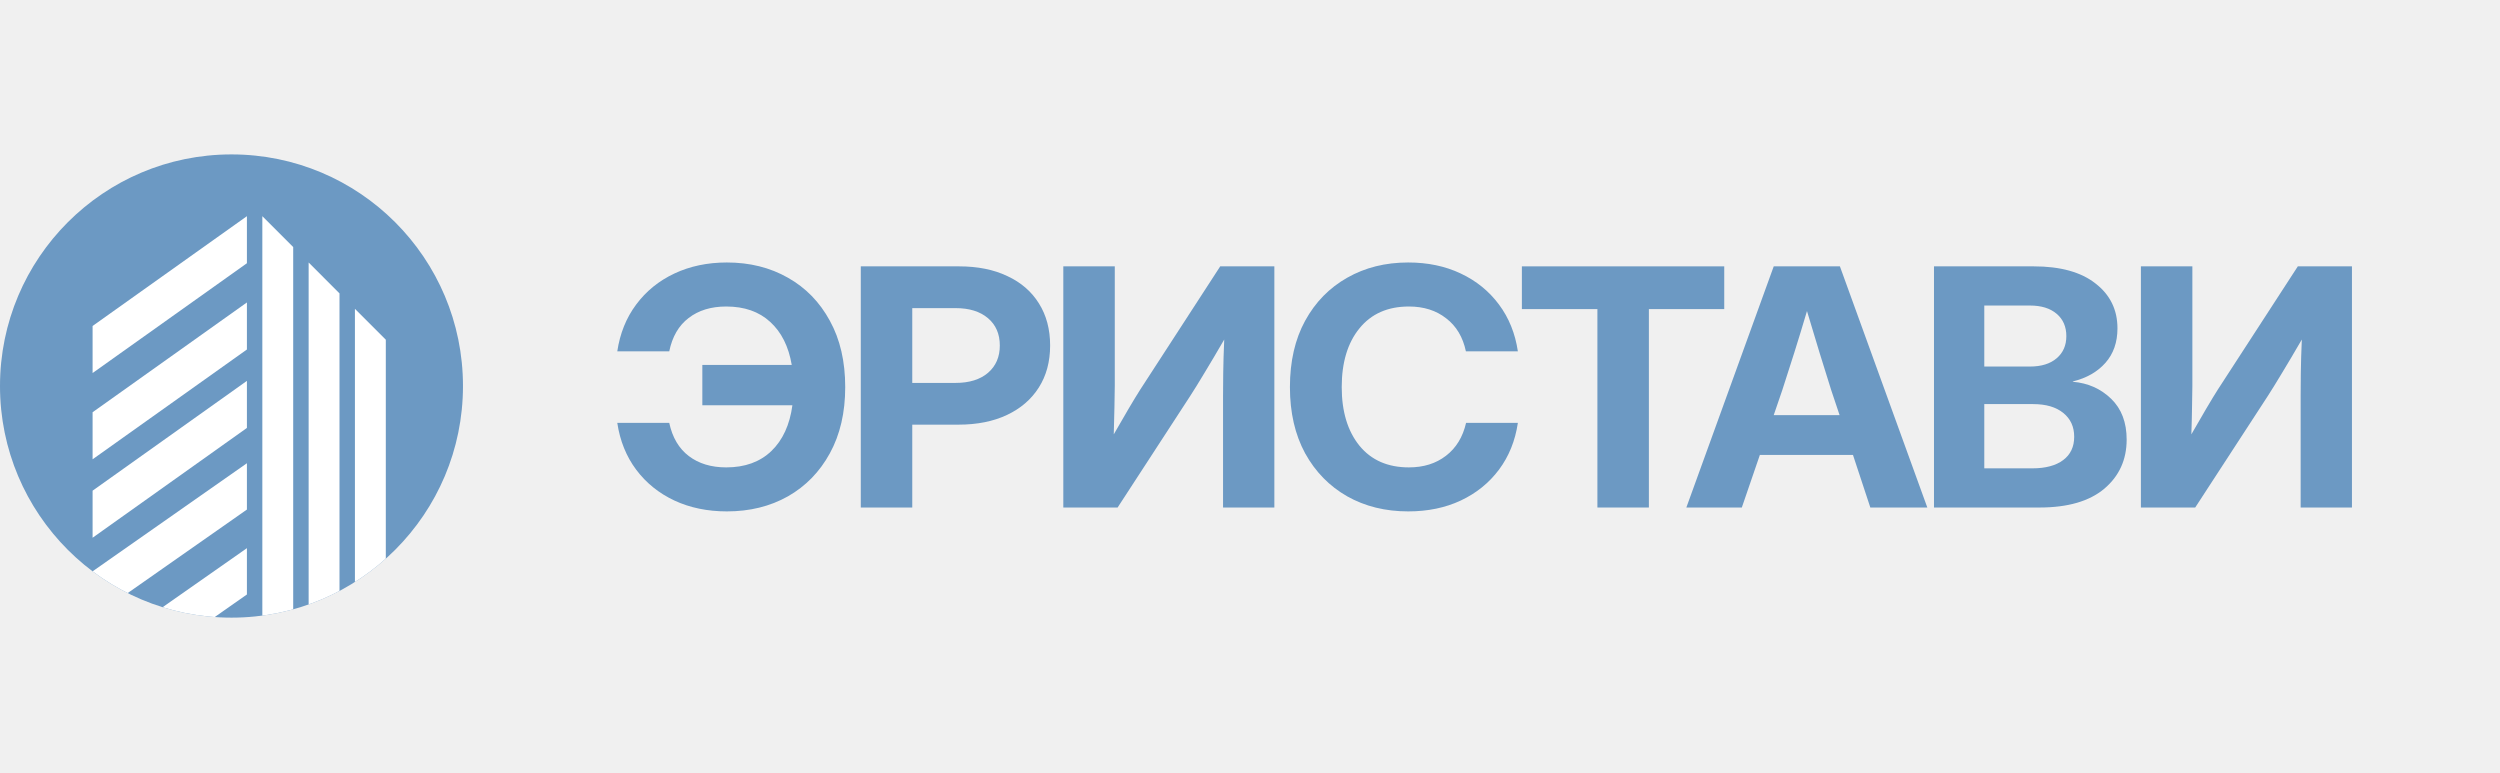
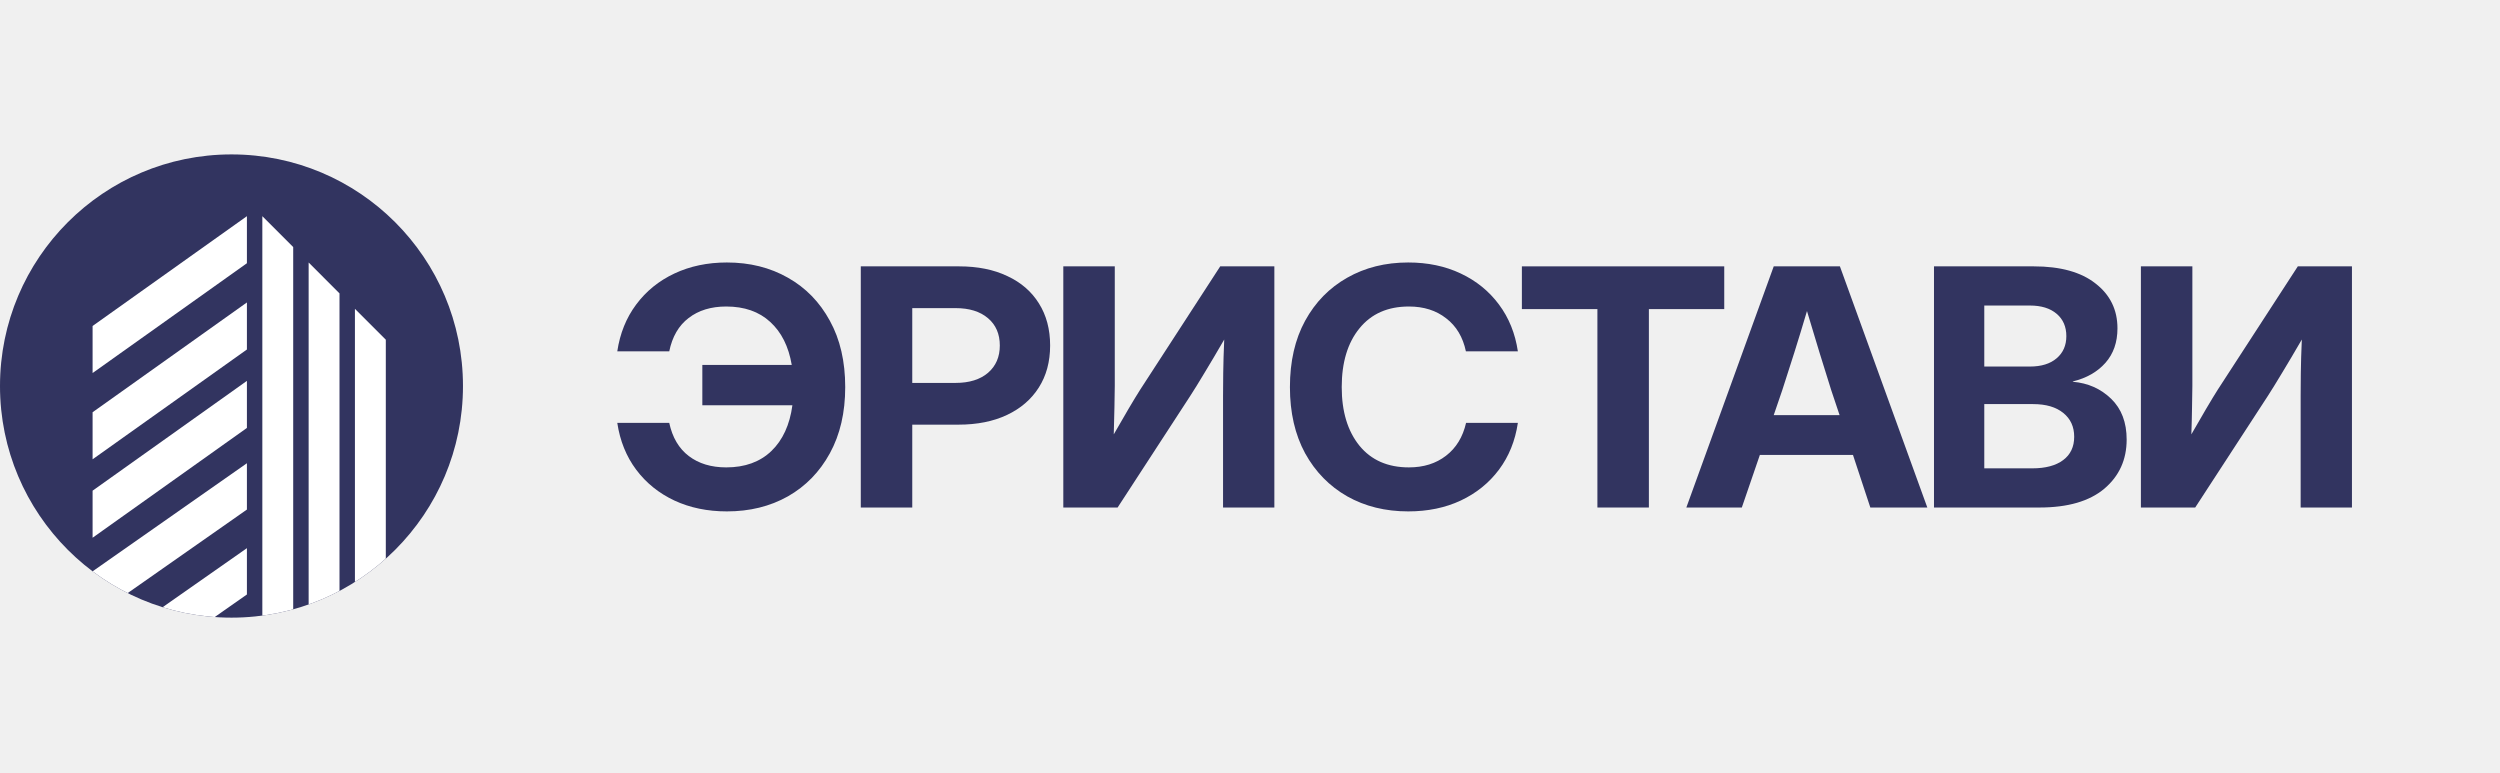
<svg xmlns="http://www.w3.org/2000/svg" width="136" height="42" viewBox="0 0 136 42" fill="none">
-   <path d="M39.544 27.82C38.489 27.82 37.538 27.624 36.689 27.23C35.84 26.831 35.147 26.271 34.607 25.549C34.068 24.827 33.726 23.979 33.58 23.005H36.407C36.577 23.797 36.931 24.398 37.471 24.809C38.01 25.22 38.689 25.426 39.507 25.426C40.525 25.426 41.343 25.129 41.962 24.537C42.58 23.944 42.962 23.113 43.107 22.045H38.207V19.852H43.071C42.901 18.849 42.51 18.068 41.898 17.511C41.292 16.953 40.495 16.674 39.507 16.674C38.683 16.674 38.001 16.883 37.462 17.299C36.922 17.71 36.571 18.315 36.407 19.113H33.58C33.726 18.139 34.068 17.29 34.607 16.568C35.147 15.841 35.84 15.277 36.689 14.878C37.538 14.479 38.489 14.279 39.544 14.279C40.786 14.279 41.892 14.555 42.862 15.107C43.831 15.653 44.592 16.433 45.144 17.449C45.701 18.459 45.98 19.662 45.98 21.059C45.98 22.444 45.701 23.644 45.144 24.66C44.592 25.669 43.831 26.45 42.862 27.002C41.892 27.548 40.786 27.82 39.544 27.82Z" fill="#6C99C3" />
-   <path d="M46.827 27.609V14.49H52.172C53.184 14.49 54.06 14.666 54.799 15.019C55.545 15.365 56.118 15.861 56.518 16.507C56.924 17.152 57.127 17.915 57.127 18.796C57.127 19.676 56.921 20.439 56.509 21.085C56.102 21.725 55.527 22.221 54.781 22.573C54.036 22.925 53.154 23.101 52.136 23.101H49.627V27.609H46.827ZM49.627 20.83H51.99C52.73 20.83 53.315 20.648 53.745 20.284C54.175 19.914 54.39 19.418 54.39 18.796C54.39 18.168 54.175 17.672 53.745 17.308C53.315 16.944 52.73 16.762 51.99 16.762H49.627V20.83Z" fill="#6C99C3" />
-   <path d="M69.325 27.609H66.534V21.525C66.534 21.243 66.537 20.835 66.543 20.301C66.55 19.767 66.568 19.157 66.598 18.47C66.21 19.139 65.853 19.744 65.525 20.284C65.204 20.818 64.947 21.235 64.752 21.534L60.798 27.609H57.844V14.49H60.644V20.979C60.644 21.255 60.638 21.64 60.626 22.133C60.619 22.62 60.607 23.119 60.589 23.629C60.862 23.16 61.128 22.699 61.389 22.247C61.656 21.795 61.868 21.446 62.026 21.199L66.38 14.49H69.325V27.609Z" fill="#6C99C3" />
-   <path d="M76.608 27.82C75.366 27.82 74.26 27.548 73.29 27.002C72.321 26.45 71.557 25.669 70.999 24.66C70.448 23.644 70.172 22.444 70.172 21.059C70.172 19.662 70.448 18.459 70.999 17.449C71.557 16.433 72.321 15.653 73.29 15.107C74.26 14.555 75.366 14.279 76.608 14.279C77.669 14.279 78.621 14.479 79.463 14.878C80.311 15.277 81.005 15.841 81.545 16.568C82.084 17.29 82.427 18.139 82.572 19.113H79.745C79.581 18.338 79.224 17.739 78.672 17.317C78.127 16.888 77.451 16.674 76.645 16.674C75.493 16.674 74.597 17.07 73.954 17.863C73.312 18.649 72.99 19.715 72.99 21.059C72.99 22.391 73.312 23.453 73.954 24.246C74.597 25.032 75.493 25.426 76.645 25.426C77.445 25.426 78.118 25.215 78.663 24.792C79.215 24.369 79.578 23.773 79.754 23.005H82.572C82.427 23.979 82.084 24.827 81.545 25.549C81.005 26.271 80.311 26.831 79.463 27.23C78.621 27.624 77.669 27.82 76.608 27.82Z" fill="#6C99C3" />
-   <path d="M82.79 16.815V14.49H93.799V16.815H89.699V27.609H86.899V16.815H82.79Z" fill="#6C99C3" />
-   <path d="M91.737 27.609L96.491 14.49H100.091L104.846 27.609H101.746L100.801 24.747H95.737L94.755 27.609H91.737ZM96.491 22.582H100.073L99.619 21.226C99.407 20.557 99.194 19.876 98.982 19.183C98.77 18.491 98.543 17.736 98.3 16.921C98.058 17.736 97.828 18.491 97.61 19.183C97.391 19.876 97.173 20.557 96.955 21.226L96.491 22.582Z" fill="#6C99C3" />
-   <path d="M105.209 27.609V14.49H110.636C112.09 14.49 113.212 14.802 113.999 15.424C114.793 16.04 115.19 16.853 115.19 17.863C115.19 18.62 114.972 19.245 114.536 19.738C114.099 20.231 113.509 20.568 112.763 20.75V20.768C113.587 20.838 114.281 21.147 114.845 21.692C115.409 22.238 115.69 22.978 115.69 23.911C115.69 25.009 115.284 25.901 114.472 26.588C113.66 27.269 112.484 27.609 110.945 27.609H105.209ZM107.945 25.478H110.554C111.275 25.478 111.836 25.329 112.236 25.029C112.636 24.73 112.836 24.307 112.836 23.762C112.836 23.216 112.639 22.784 112.245 22.467C111.851 22.144 111.303 21.983 110.599 21.983H107.945V25.478ZM107.945 19.94H110.427C111.045 19.94 111.53 19.791 111.881 19.491C112.233 19.192 112.409 18.79 112.409 18.285C112.409 17.774 112.233 17.369 111.881 17.07C111.53 16.771 111.045 16.621 110.427 16.621H107.945V19.94Z" fill="#6C99C3" />
-   <path d="M127.946 27.609H125.155V21.525C125.155 21.243 125.158 20.835 125.164 20.301C125.171 19.767 125.189 19.157 125.219 18.47C124.831 19.139 124.474 19.744 124.146 20.284C123.825 20.818 123.567 21.235 123.374 21.534L119.419 27.609H116.465V14.49H119.265V20.979C119.265 21.255 119.259 21.64 119.247 22.133C119.24 22.62 119.228 23.119 119.21 23.629C119.483 23.16 119.749 22.699 120.01 22.247C120.277 21.795 120.489 21.446 120.646 21.199L125.001 14.49H127.946V27.609Z" fill="#6C99C3" />
-   <ellipse cx="12.593" cy="21" rx="12.593" ry="12.6" fill="#6C99C3" />
+   <path d="M39.544 27.82C38.489 27.82 37.538 27.624 36.689 27.23C35.84 26.831 35.147 26.271 34.607 25.549C34.068 24.827 33.726 23.979 33.58 23.005H36.407C36.577 23.797 36.931 24.398 37.471 24.809C38.01 25.22 38.689 25.426 39.507 25.426C40.525 25.426 41.343 25.129 41.962 24.537C42.58 23.944 42.962 23.113 43.107 22.045H38.207V19.852H43.071C42.901 18.849 42.51 18.068 41.898 17.511C41.292 16.953 40.495 16.674 39.507 16.674C38.683 16.674 38.001 16.883 37.462 17.299C36.922 17.71 36.571 18.315 36.407 19.113H33.58C33.726 18.139 34.068 17.29 34.607 16.568C35.147 15.841 35.84 15.277 36.689 14.878C37.538 14.479 38.489 14.279 39.544 14.279C40.786 14.279 41.892 14.555 42.862 15.107C43.831 15.653 44.592 16.433 45.144 17.449C45.701 18.459 45.98 19.662 45.98 21.059C45.98 22.444 45.701 23.644 45.144 24.66C44.592 25.669 43.831 26.45 42.862 27.002C41.892 27.548 40.786 27.82 39.544 27.82Z" fill="#323460" />
+   <path d="M46.827 27.609V14.49H52.172C53.184 14.49 54.06 14.666 54.799 15.019C55.545 15.365 56.118 15.861 56.518 16.507C56.924 17.152 57.127 17.915 57.127 18.796C57.127 19.676 56.921 20.439 56.509 21.085C56.102 21.725 55.527 22.221 54.781 22.573C54.036 22.925 53.154 23.101 52.136 23.101H49.627V27.609H46.827ZM49.627 20.83H51.99C52.73 20.83 53.315 20.648 53.745 20.284C54.175 19.914 54.39 19.418 54.39 18.796C54.39 18.168 54.175 17.672 53.745 17.308C53.315 16.944 52.73 16.762 51.99 16.762H49.627V20.83Z" fill="#323460" />
+   <path d="M69.325 27.609H66.534V21.525C66.534 21.243 66.537 20.835 66.543 20.301C66.55 19.767 66.568 19.157 66.598 18.47C66.21 19.139 65.853 19.744 65.525 20.284C65.204 20.818 64.947 21.235 64.752 21.534L60.798 27.609H57.844V14.49H60.644V20.979C60.644 21.255 60.638 21.64 60.626 22.133C60.619 22.62 60.607 23.119 60.589 23.629C60.862 23.16 61.128 22.699 61.389 22.247C61.656 21.795 61.868 21.446 62.026 21.199L66.38 14.49H69.325V27.609Z" fill="#323460" />
+   <path d="M76.608 27.82C75.366 27.82 74.26 27.548 73.29 27.002C72.321 26.45 71.557 25.669 70.999 24.66C70.448 23.644 70.172 22.444 70.172 21.059C70.172 19.662 70.448 18.459 70.999 17.449C71.557 16.433 72.321 15.653 73.29 15.107C74.26 14.555 75.366 14.279 76.608 14.279C77.669 14.279 78.621 14.479 79.463 14.878C80.311 15.277 81.005 15.841 81.545 16.568C82.084 17.29 82.427 18.139 82.572 19.113H79.745C79.581 18.338 79.224 17.739 78.672 17.317C78.127 16.888 77.451 16.674 76.645 16.674C75.493 16.674 74.597 17.07 73.954 17.863C73.312 18.649 72.99 19.715 72.99 21.059C72.99 22.391 73.312 23.453 73.954 24.246C74.597 25.032 75.493 25.426 76.645 25.426C77.445 25.426 78.118 25.215 78.663 24.792C79.215 24.369 79.578 23.773 79.754 23.005H82.572C82.427 23.979 82.084 24.827 81.545 25.549C81.005 26.271 80.311 26.831 79.463 27.23C78.621 27.624 77.669 27.82 76.608 27.82Z" fill="#323460" />
+   <path d="M82.79 16.815V14.49H93.799V16.815H89.699V27.609H86.899V16.815H82.79Z" fill="#323460" />
+   <path d="M91.737 27.609L96.491 14.49H100.091L104.846 27.609H101.746L100.801 24.747H95.737L94.755 27.609H91.737ZM96.491 22.582H100.073L99.619 21.226C99.407 20.557 99.194 19.876 98.982 19.183C98.77 18.491 98.543 17.736 98.3 16.921C98.058 17.736 97.828 18.491 97.61 19.183C97.391 19.876 97.173 20.557 96.955 21.226L96.491 22.582Z" fill="#323460" />
+   <path d="M105.209 27.609V14.49H110.636C112.09 14.49 113.212 14.802 113.999 15.424C114.793 16.04 115.19 16.853 115.19 17.863C115.19 18.62 114.972 19.245 114.536 19.738C114.099 20.231 113.509 20.568 112.763 20.75V20.768C113.587 20.838 114.281 21.147 114.845 21.692C115.409 22.238 115.69 22.978 115.69 23.911C115.69 25.009 115.284 25.901 114.472 26.588C113.66 27.269 112.484 27.609 110.945 27.609H105.209ZM107.945 25.478H110.554C111.275 25.478 111.836 25.329 112.236 25.029C112.636 24.73 112.836 24.307 112.836 23.762C112.836 23.216 112.639 22.784 112.245 22.467C111.851 22.144 111.303 21.983 110.599 21.983H107.945V25.478ZM107.945 19.94H110.427C111.045 19.94 111.53 19.791 111.881 19.491C112.233 19.192 112.409 18.79 112.409 18.285C112.409 17.774 112.233 17.369 111.881 17.07C111.53 16.771 111.045 16.621 110.427 16.621H107.945V19.94Z" fill="#323460" />
+   <path d="M127.946 27.609H125.155V21.525C125.155 21.243 125.158 20.835 125.164 20.301C125.171 19.767 125.189 19.157 125.219 18.47C124.831 19.139 124.474 19.744 124.146 20.284C123.825 20.818 123.567 21.235 123.374 21.534L119.419 27.609H116.465V14.49H119.265V20.979C119.265 21.255 119.259 21.64 119.247 22.133C119.24 22.62 119.228 23.119 119.21 23.629C119.483 23.16 119.749 22.699 120.01 22.247C120.277 21.795 120.489 21.446 120.646 21.199L125.001 14.49H127.946V27.609Z" fill="#323460" />
+   <ellipse cx="12.593" cy="21" rx="12.593" ry="12.6" fill="#323460" />
  <mask id="mask0_328_11665" style="mask-type:alpha" maskUnits="userSpaceOnUse" x="0" y="8" width="26" height="26">
    <ellipse cx="12.593" cy="21" rx="12.593" ry="12.6" fill="#FF4D1C" />
  </mask>
  <g mask="url(#mask0_328_11665)">
    <path d="M5.037 17.733L13.432 11.76V14.32L5.037 20.293V17.733Z" fill="white" />
    <path d="M5.037 22.426L13.432 16.453V19.013L5.037 24.986V22.426Z" fill="white" />
    <path d="M5.037 26.693L13.432 20.72V23.28L5.037 29.253V26.693Z" fill="white" />
    <path d="M5.037 31.08L13.432 25.2V27.72L5.037 33.6V31.08Z" fill="white" />
    <path d="M5.037 35.7L13.432 29.82V32.34L5.037 38.22V35.7Z" fill="white" />
    <path d="M14.271 11.76L15.95 13.44V34.44H14.271V11.76Z" fill="white" />
    <path d="M16.79 14.28L18.469 15.96V36.96H16.79V14.28Z" fill="white" />
    <path d="M19.308 16.8L20.988 18.48V39.48H19.308V16.8Z" fill="white" />
  </g>
</svg>
